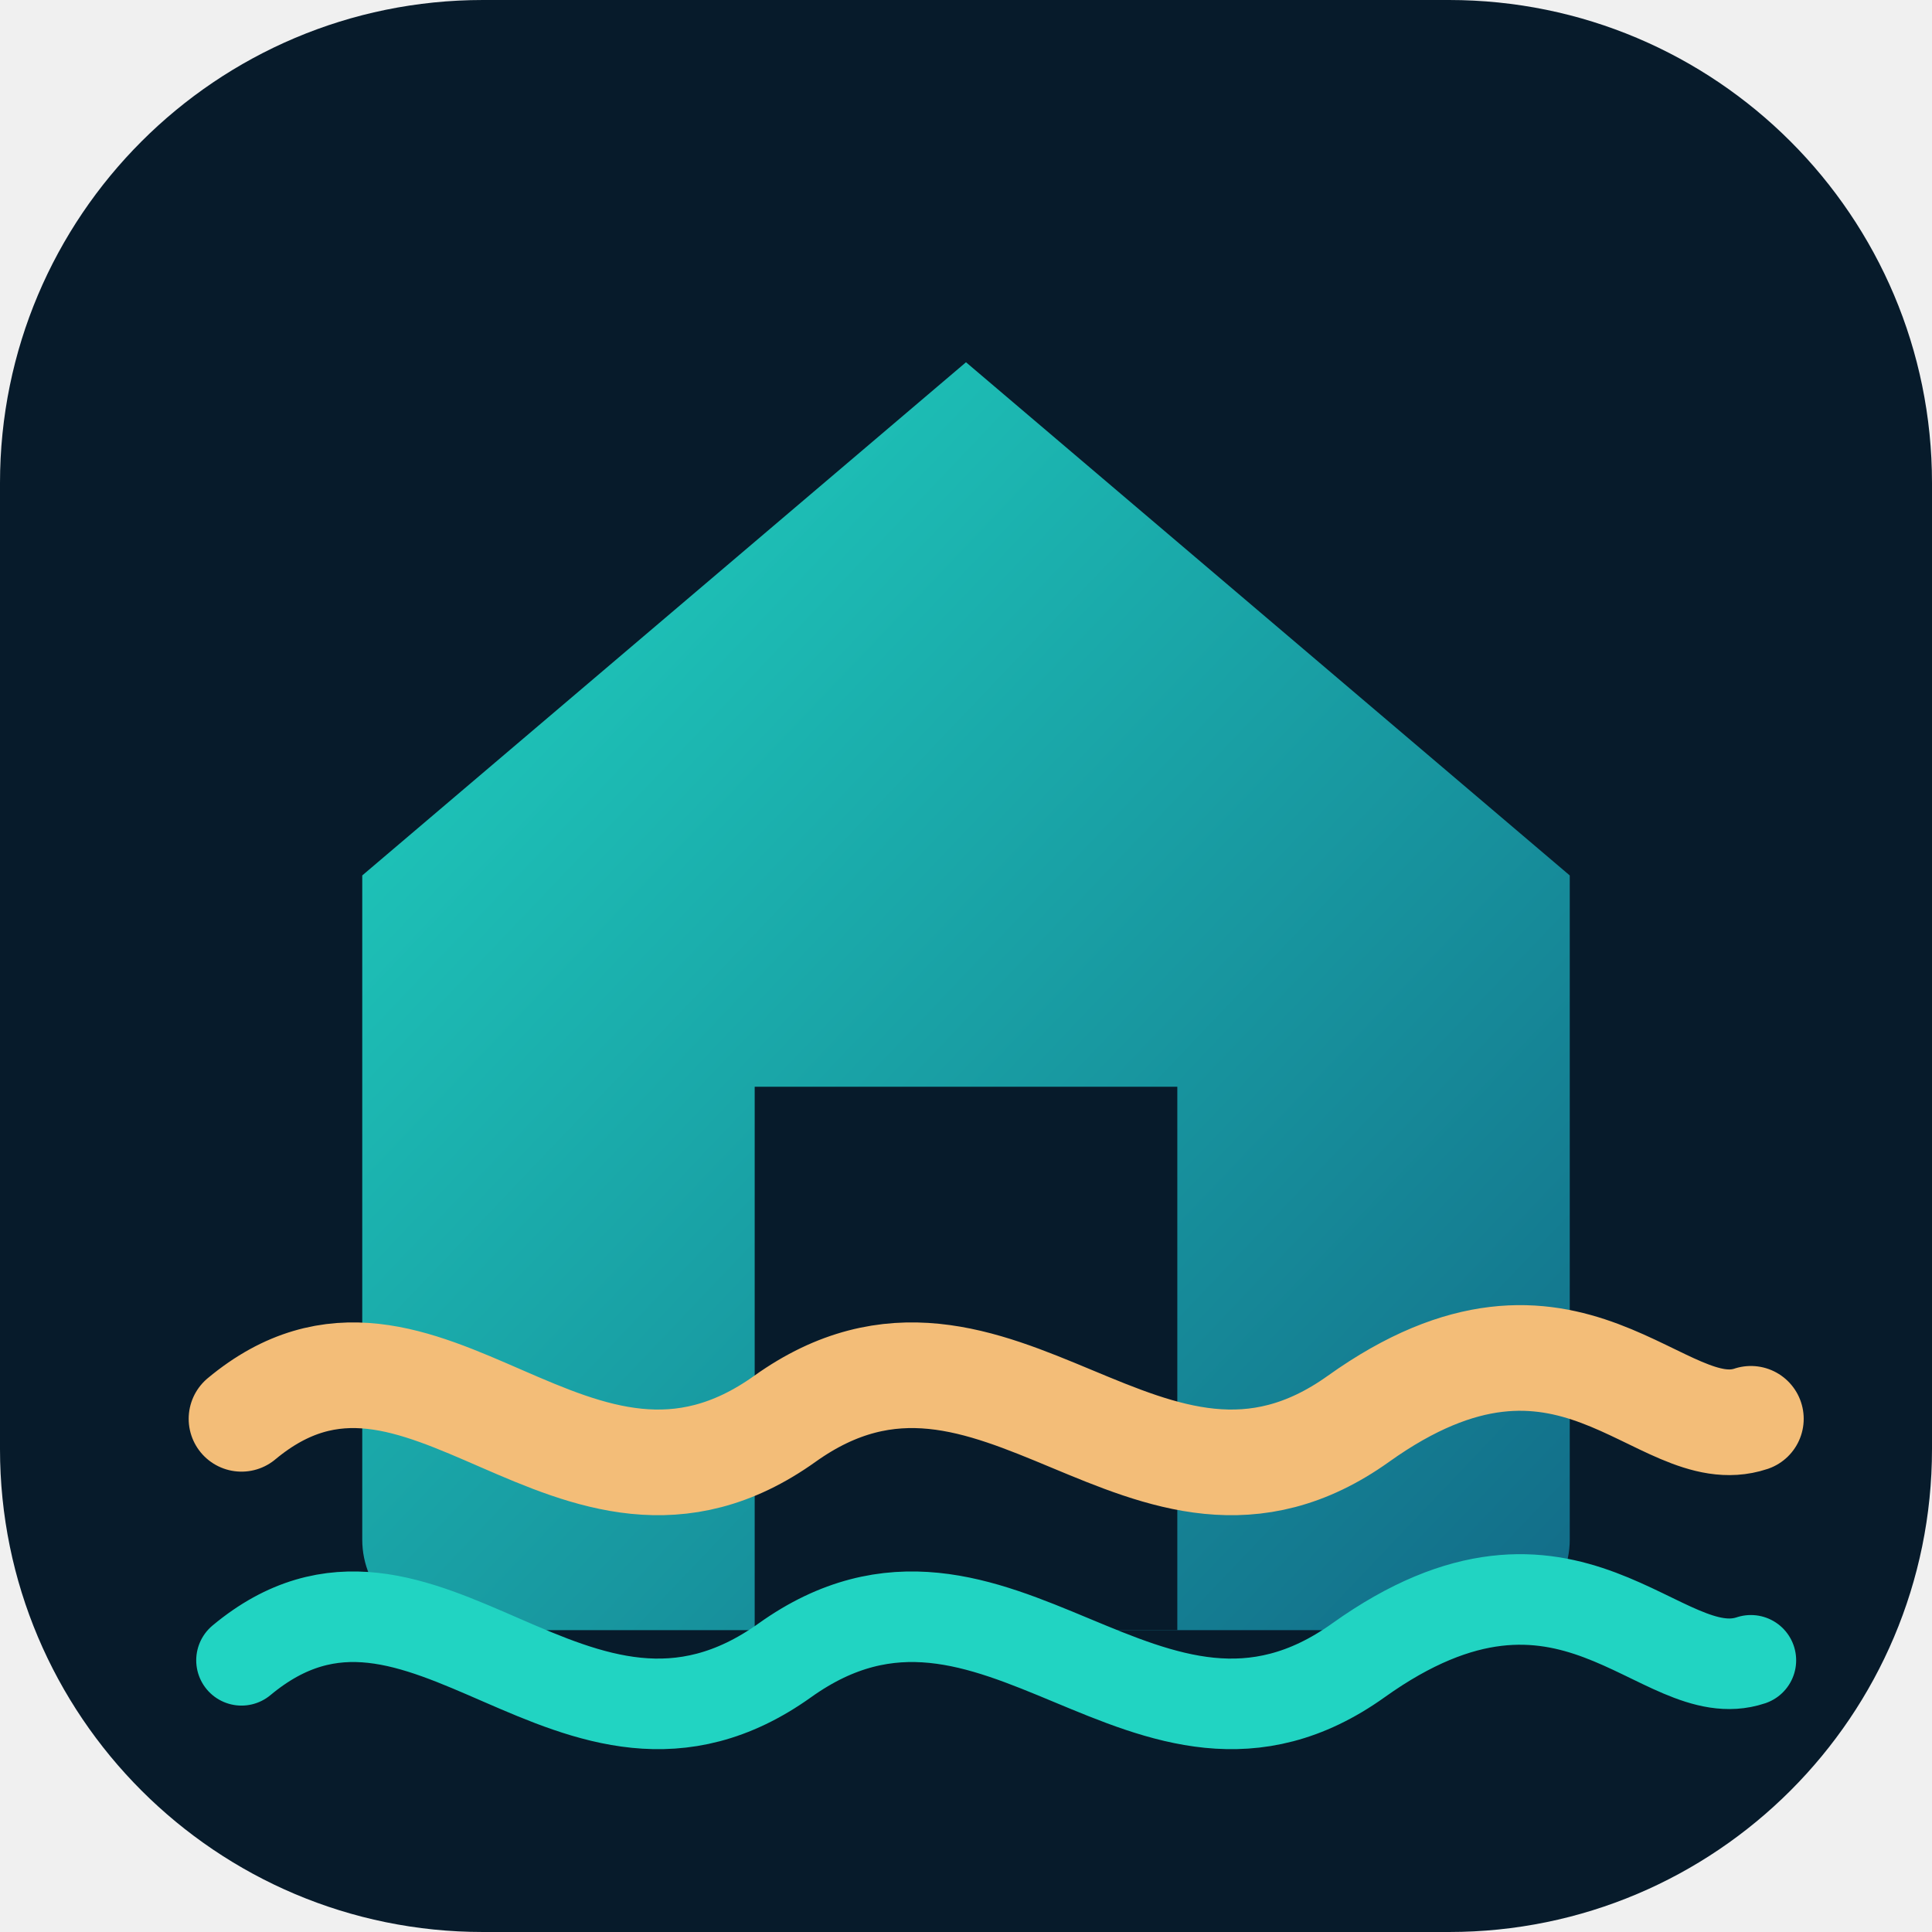
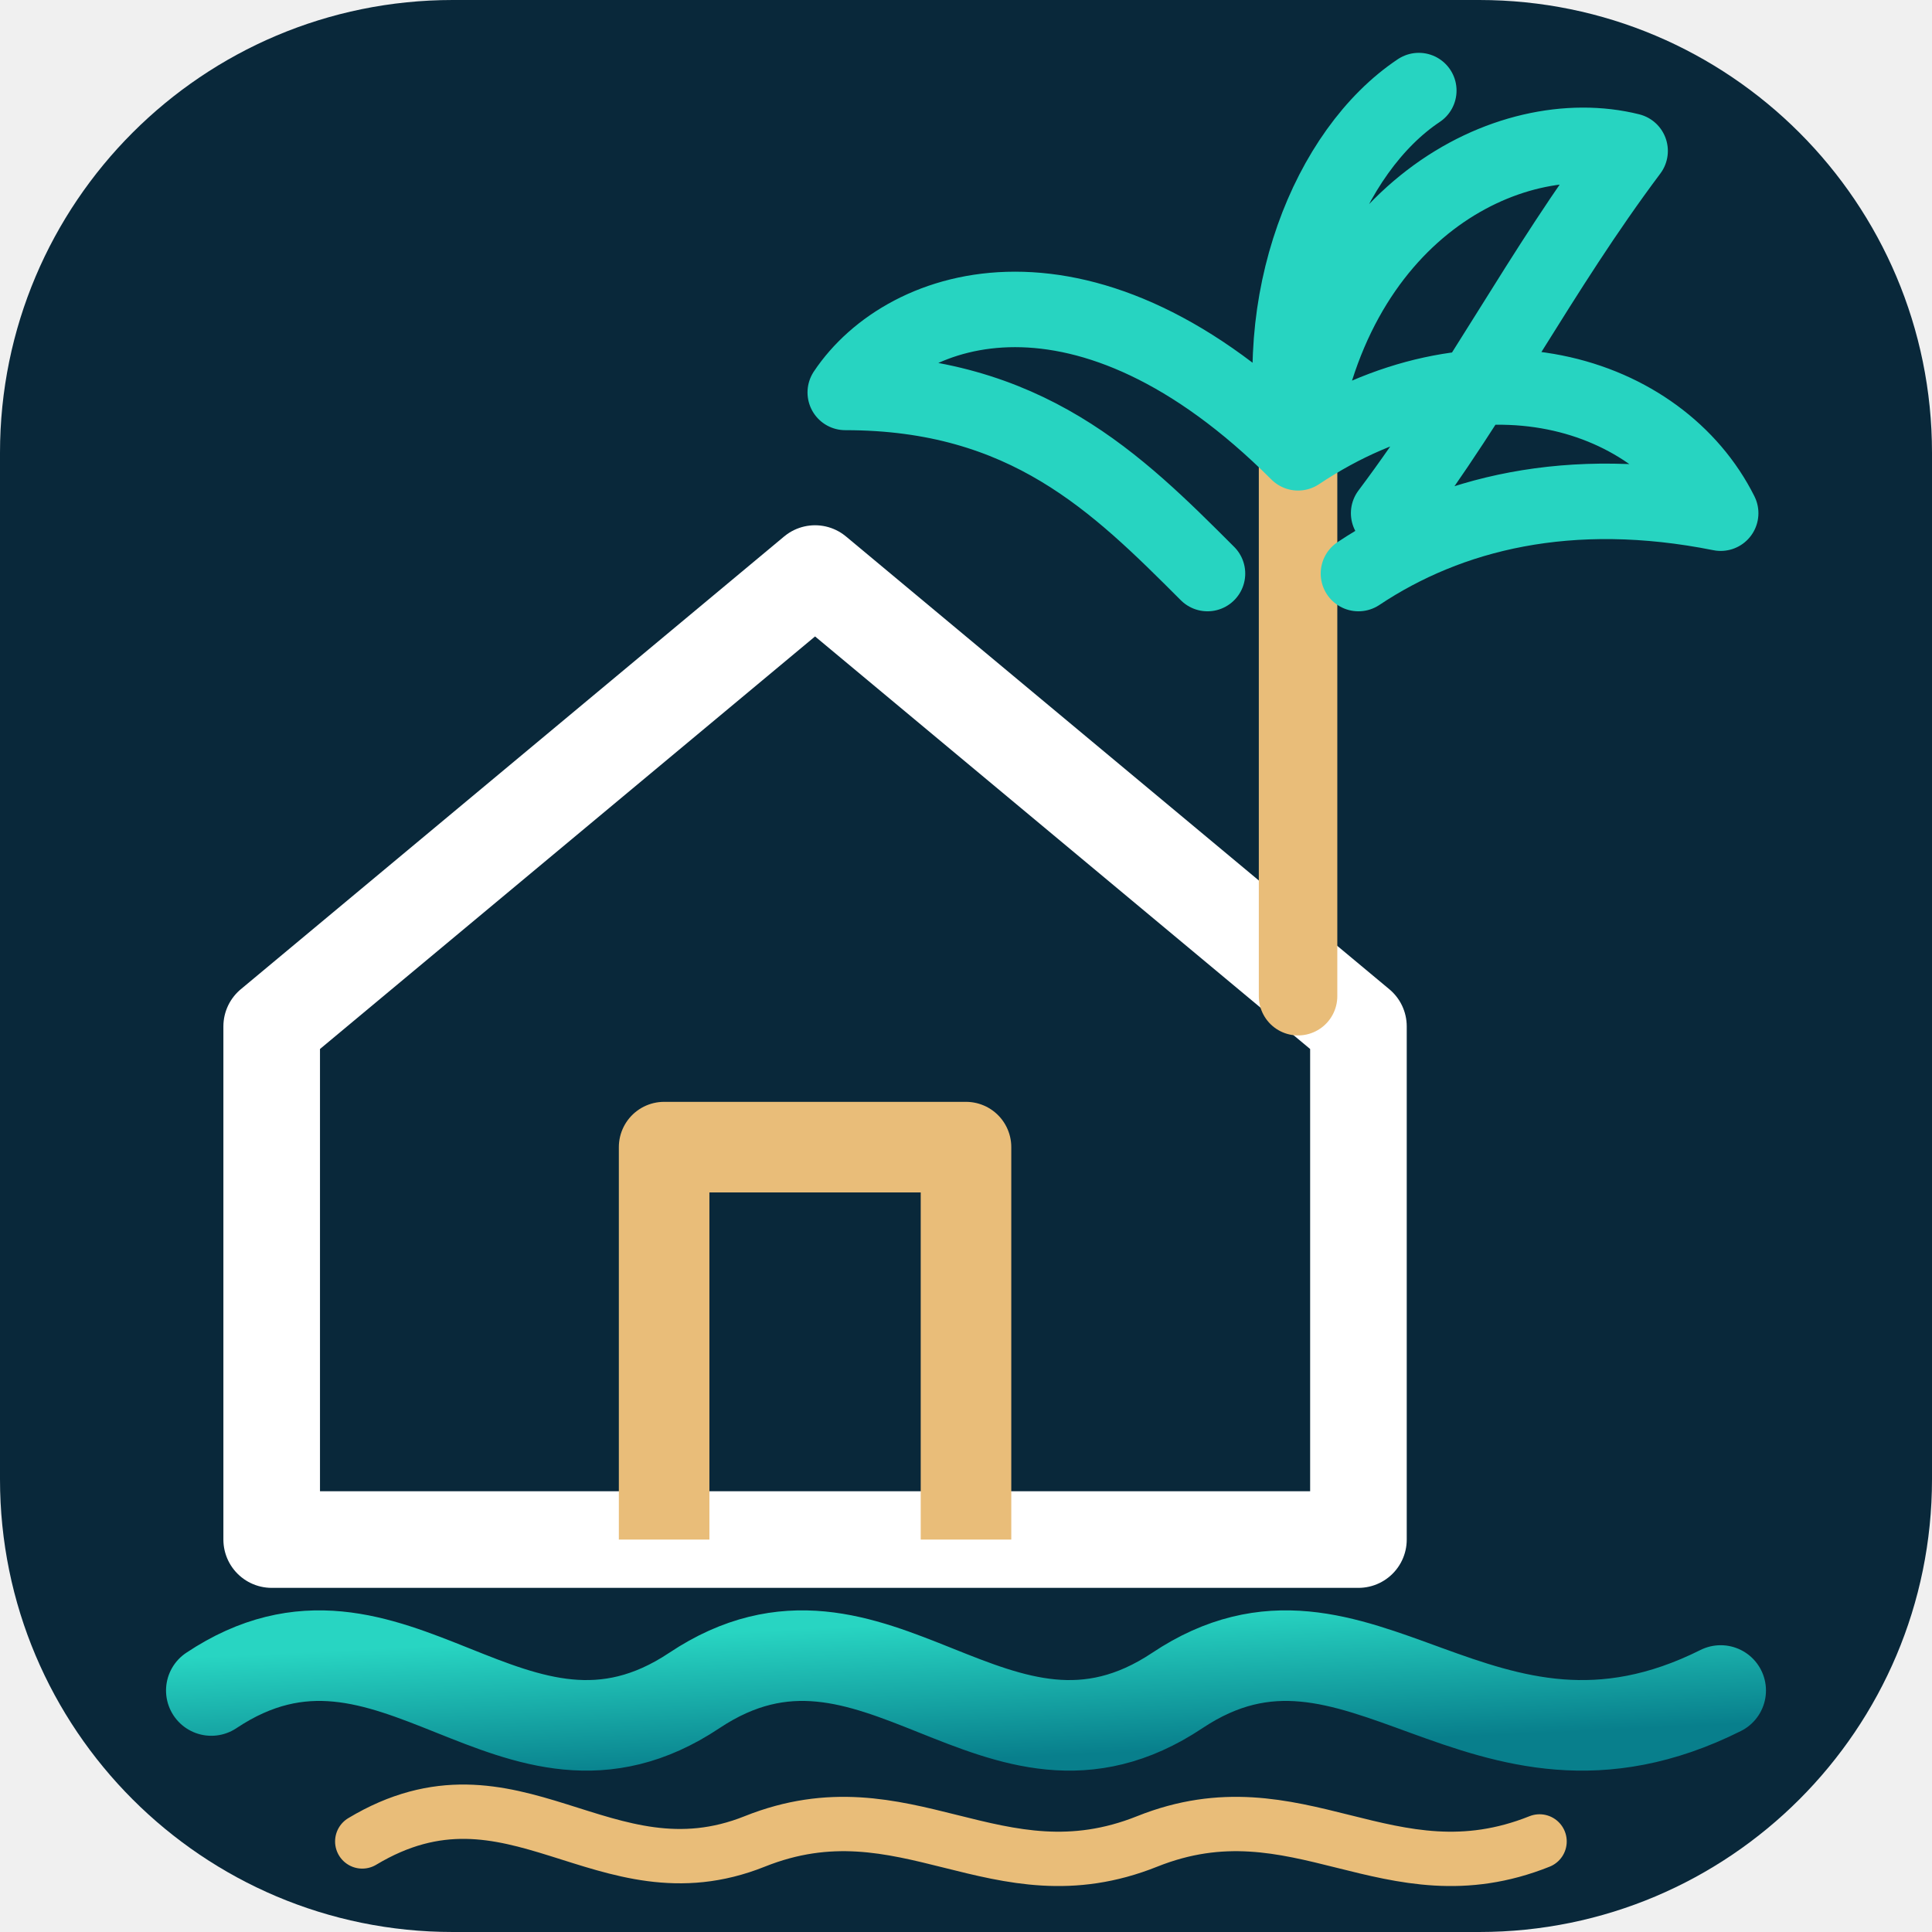
<svg xmlns="http://www.w3.org/2000/svg" viewBox="0 0 64 64">
  <defs>
-     <linearGradient id="bg" x1="0" y1="0" x2="1" y2="1">
-       <stop offset="0" stop-color="#20d6c2" />
-       <stop offset="1" stop-color="#126b88" />
+     <linearGradient id="sea" x1="0" y1="0" x2="1" y2="1">
+       <stop offset="0" stop-color="#28d5c2" />
+       <stop offset="1" stop-color="#087f8c" />
    </linearGradient>
  </defs>
-   <rect width="64" height="64" rx="16" fill="#071b2b" />
-   <path d="M12 29 32 12l20 17v22a3 3 0 0 1-3 3H15a3 3 0 0 1-3-3Z" fill="url(#bg)" />
-   <path d="M25 54V36h14v18" fill="#071b2b" />
-   <path d="M8 47c6-5 11 5 18 0s12 5 19 0 10 1 13 0" fill="none" stroke="#f3bd78" stroke-width="3.5" stroke-linecap="round" />
-   <path d="M8 55c6-5 11 5 18 0s12 5 19 0 10 1 13 0" fill="none" stroke="#21d4c2" stroke-width="3" stroke-linecap="round" />
+   <rect width="64" height="64" rx="15" fill="#09283a" />
+   <path d="M9 34 27 19l18 15v17H9Z" fill="none" stroke="#fff" stroke-width="3.2" stroke-linejoin="round" />
+   <path d="M22 51V38h10v13" fill="none" stroke="#e9bd79" stroke-width="3" stroke-linejoin="round" />
+   <path d="M43 33V14" stroke="#e9bd79" stroke-width="2.6" stroke-linecap="round" />
+   <path d="M43 15c-7-7-13-5-15-2 6 0 9 3 12 6M43 15c1-8 7-11 11-10-3 4-5 8-8 12M43 15c6-4 12-2 14 2-5-1-9 0-12 2M43 15c-1-5 1-10 4-12" fill="none" stroke="#27d4c1" stroke-width="2.5" stroke-linecap="round" stroke-linejoin="round" />
+   <path d="M7 56c6-4 10 4 16 0s10 4 16 0 10 4 18 0" fill="none" stroke="url(#sea)" stroke-width="3" stroke-linecap="round" />
+   <path d="M12 61c5-3 8 2 13 0s8 2 13 0 8 2 13 0" fill="none" stroke="#e9bd79" stroke-width="1.8" stroke-linecap="round" />
</svg>
